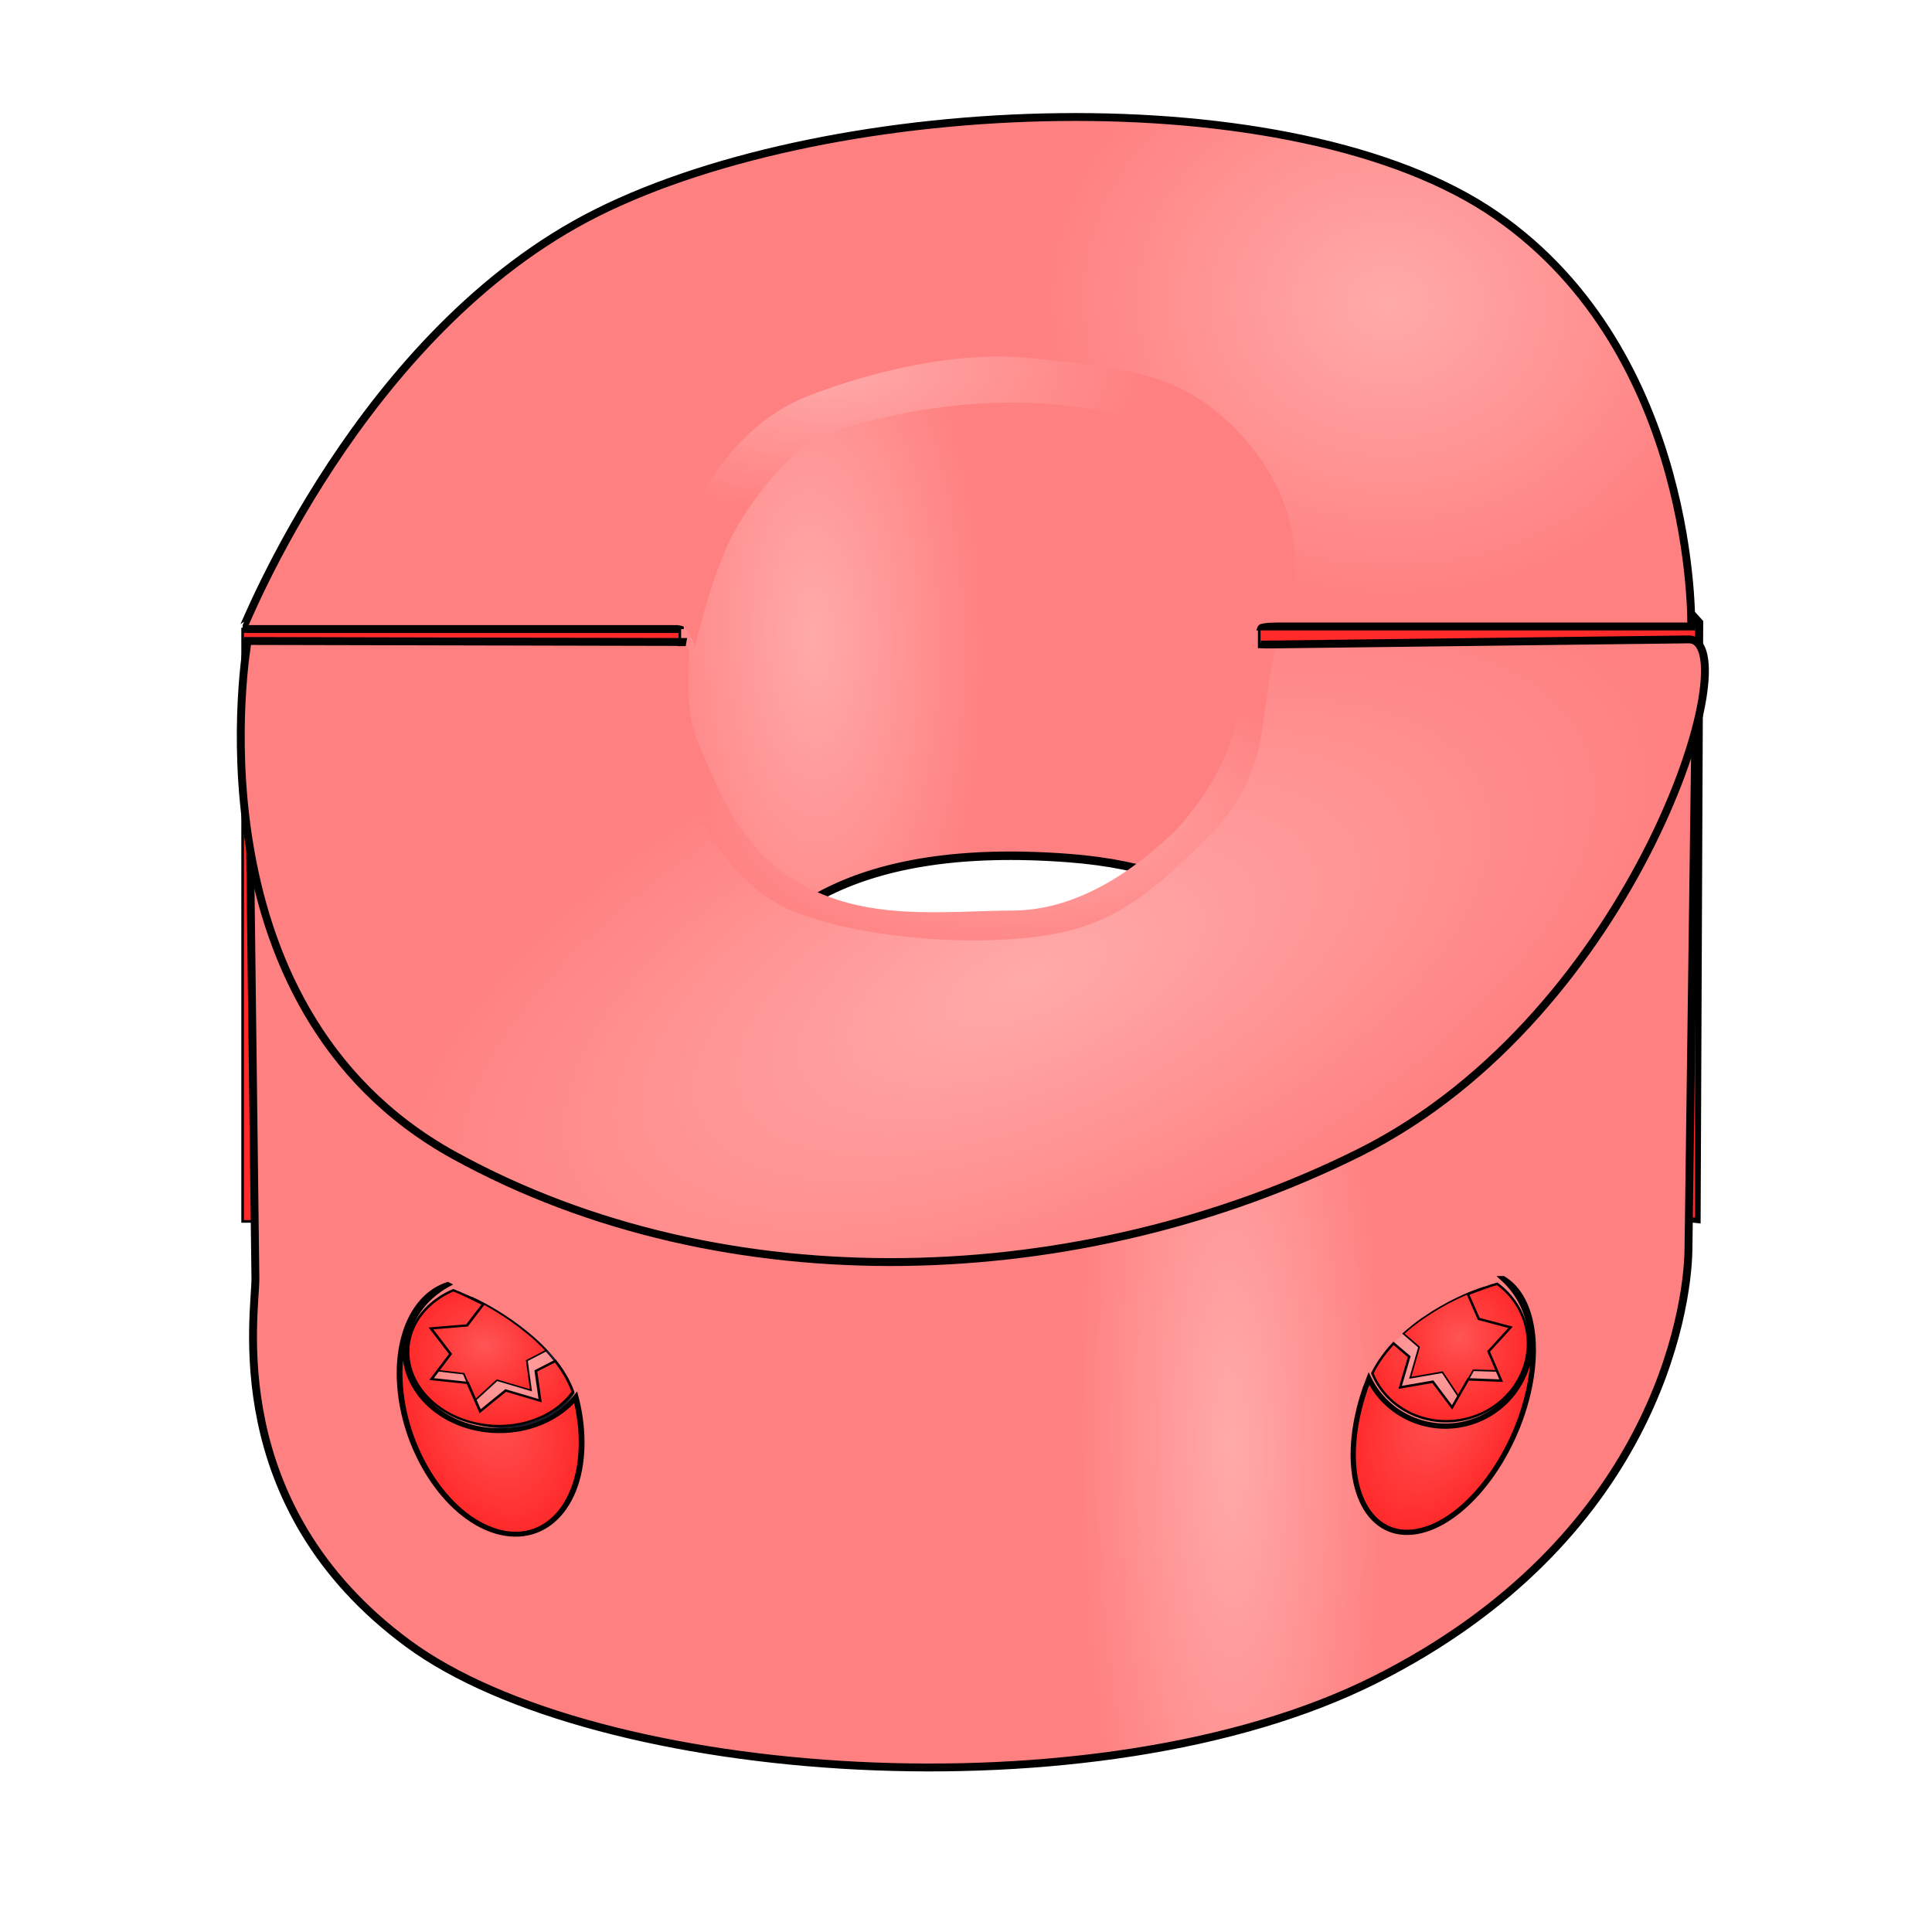
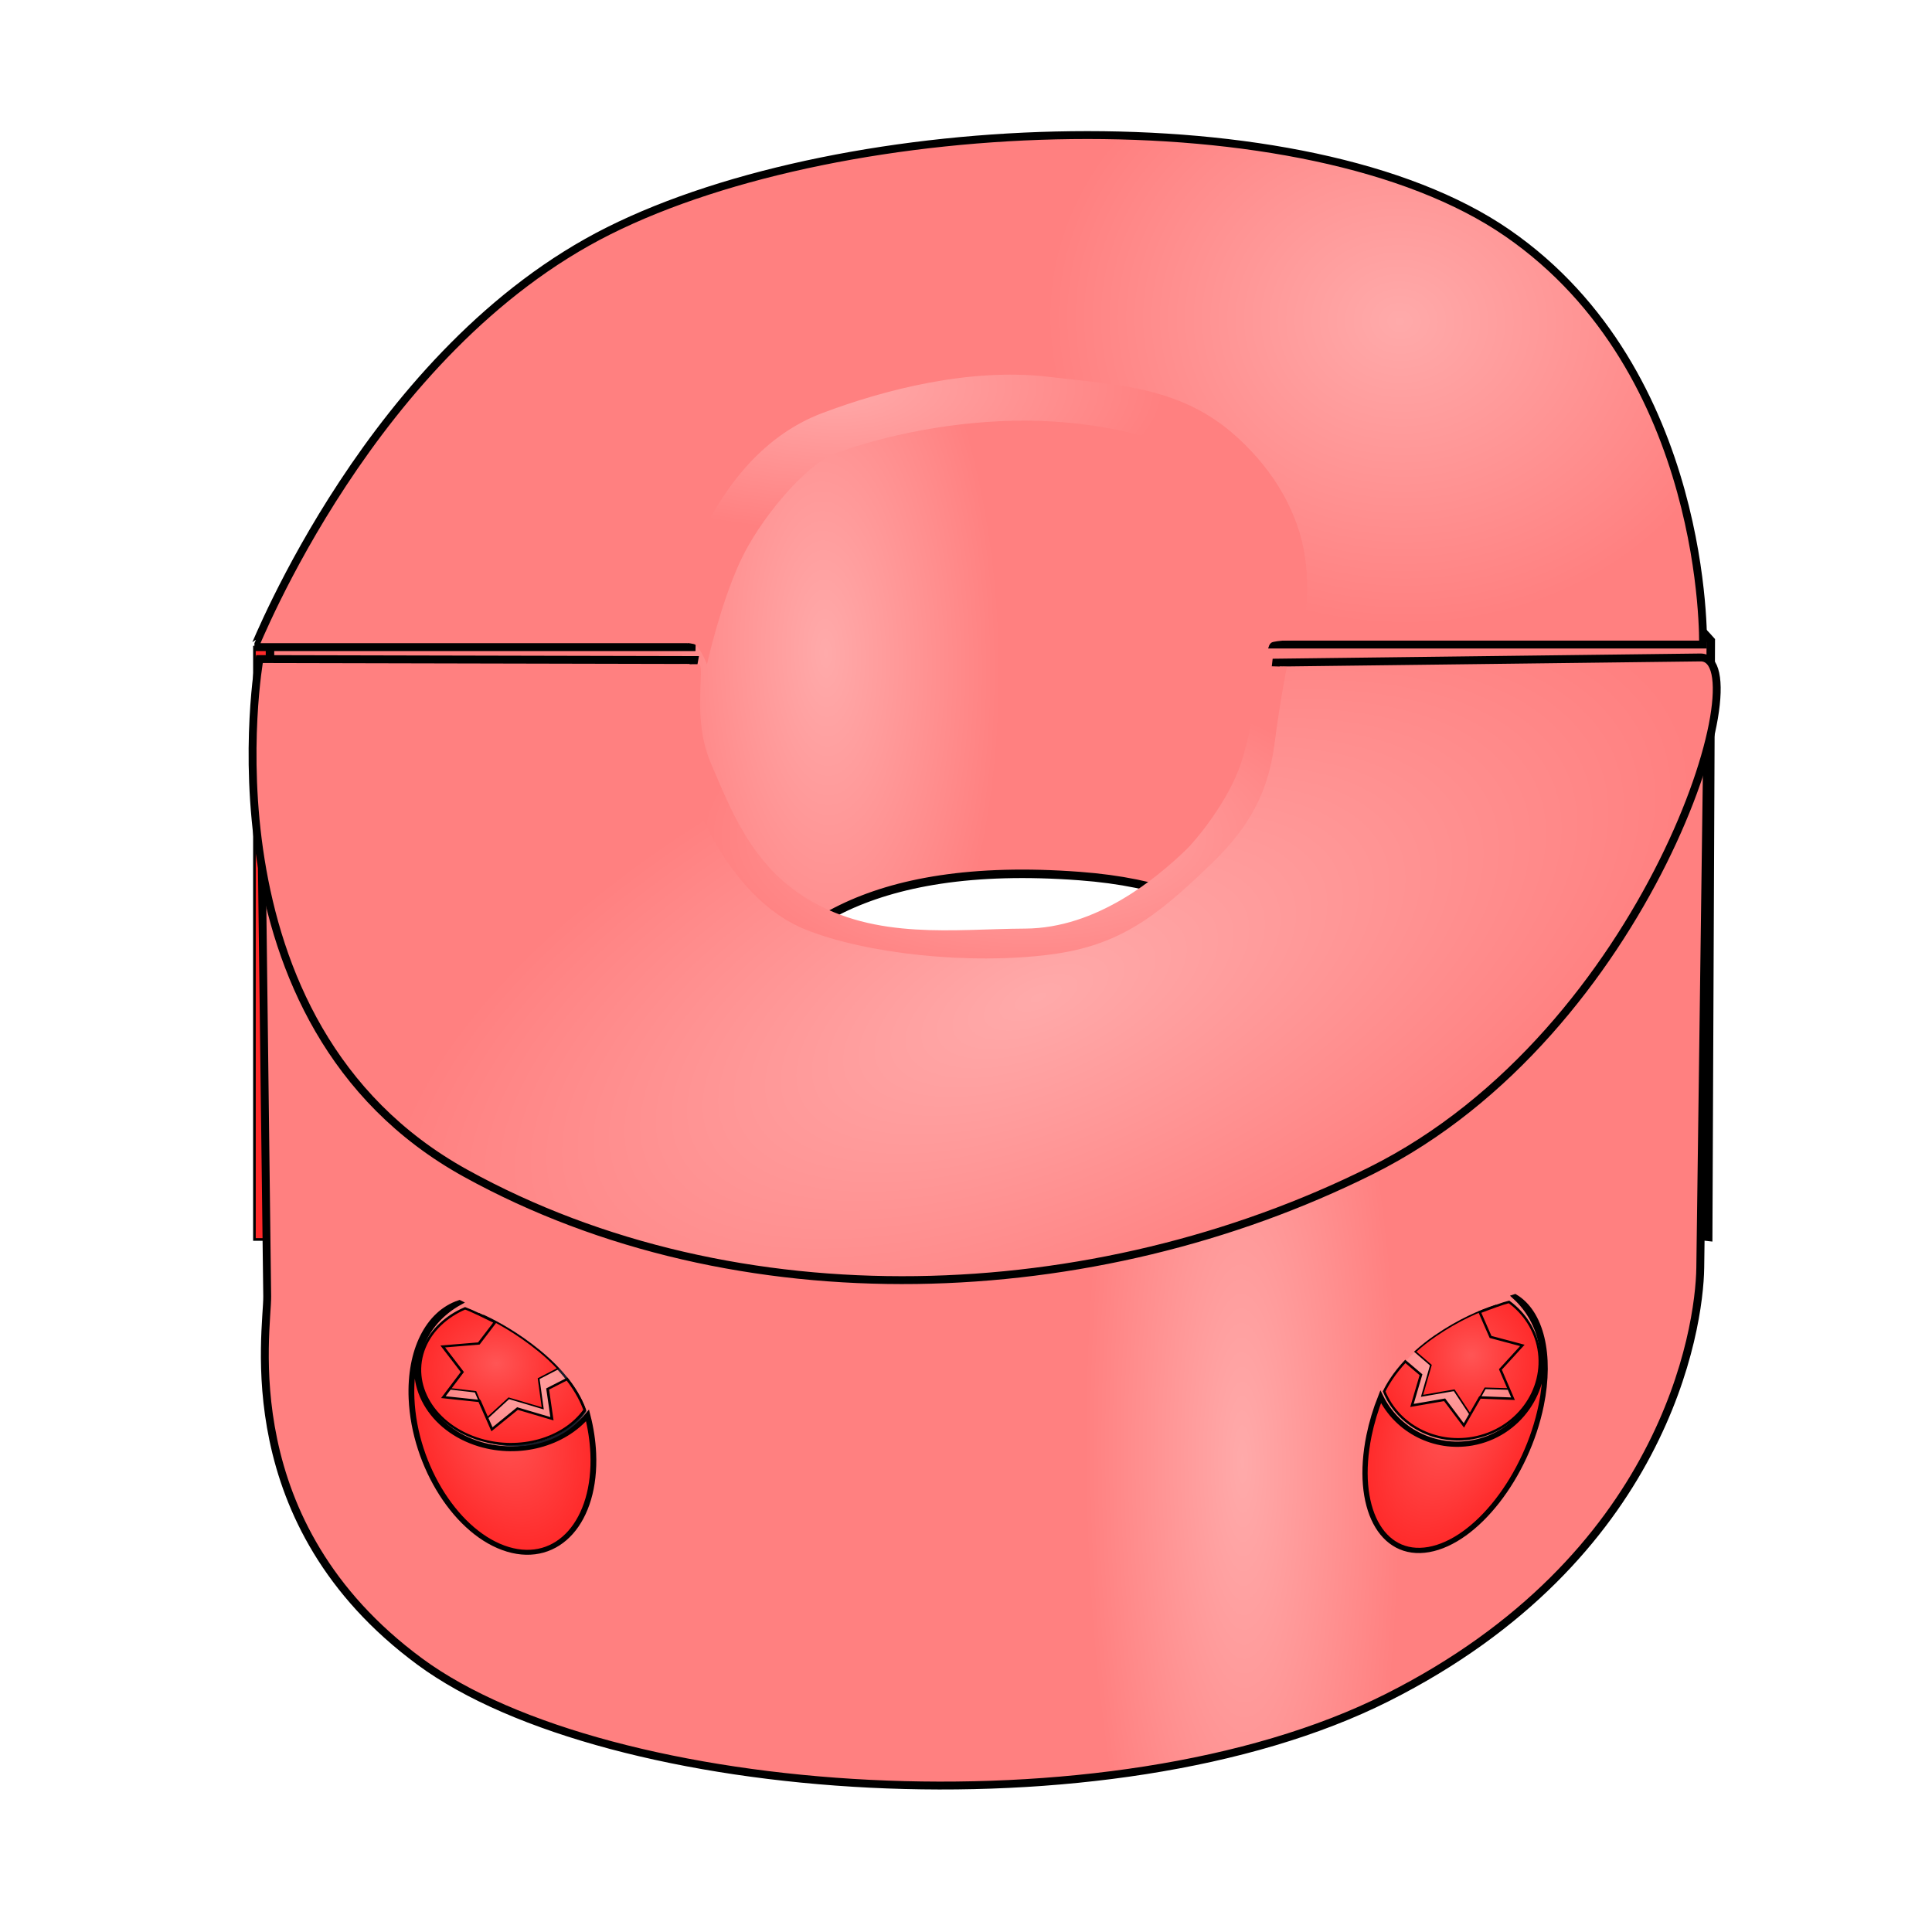
<svg xmlns="http://www.w3.org/2000/svg" xmlns:xlink="http://www.w3.org/1999/xlink" viewBox="0 0 256 256">
  <defs>
    <linearGradient id="innoGrad1">
      <stop offset="0" stop-color="#f55" />
      <stop offset="1" stop-color="#ff2a2a" />
    </linearGradient>
    <linearGradient id="innoGrad2">
      <stop offset="0" stop-color="#faa" />
      <stop offset="1" stop-color="#ff8080" />
    </linearGradient>
-     <radialGradient id="radialGradient3210" cx="83.242" cy="66.493" r="27.865" fx="83.242" fy="66.493" gradientTransform="matrix(1.68019 .0861 -.07403 1.44458 72.922 -8.477)" gradientUnits="userSpaceOnUse" xlink:href="#innoGrad2" />
-     <radialGradient id="radialGradient4260" cx="55.887" cy="89.428" r="28.108" fx="55.887" fy="89.428" gradientTransform="matrix(3.03708 -1.28044 .57832 1.37172 -61.496 133.23)" gradientUnits="userSpaceOnUse" xlink:href="#innoGrad2" />
-     <radialGradient id="radialGradient4268" cx="47.812" cy="115.682" r="28.108" fx="47.812" fy="115.682" gradientTransform="matrix(.74454 -.00668 .02438 2.89137 148.592 -88.29)" gradientUnits="userSpaceOnUse" xlink:href="#innoGrad2" />
-     <radialGradient id="radialGradient4664" cx="69.033" cy="62.025" r="27.865" fx="69.033" fy="62.025" gradientTransform="matrix(.83094 -.02054 .04839 1.95785 71.405 18.707)" gradientUnits="userSpaceOnUse" xlink:href="#innoGrad2" />
-     <radialGradient id="radialGradient10862" cx="40.379" cy="93.429" r="8.332" fx="40.379" fy="93.429" gradientTransform="matrix(3.4761 0 0 4.7102 -55.322 -262.902)" gradientUnits="userSpaceOnUse" xlink:href="#innoGrad1" />
+     <radialGradient id="radialGradient3210" cx="83.242" cy="66.493" r="27.865" fx="83.242" fy="66.493" gradientTransform="matrix(1.68019 .0861 -.07403 1.44458 50.561 -60.652)" gradientUnits="userSpaceOnUse" xlink:href="#innoGrad2" />
+     <radialGradient id="radialGradient4260" cx="55.887" cy="89.428" r="28.108" fx="55.887" fy="89.428" gradientTransform="matrix(3.03708 -1.28044 .57832 1.37172 -83.857 81.054)" gradientUnits="userSpaceOnUse" xlink:href="#innoGrad2" />
+     <radialGradient id="radialGradient4268" cx="47.812" cy="115.682" r="28.108" fx="47.812" fy="115.682" gradientTransform="matrix(.74454 -.00668 .02438 2.89137 126.23 -140.465)" gradientUnits="userSpaceOnUse" xlink:href="#innoGrad2" />
+     <radialGradient id="radialGradient4664" cx="69.033" cy="62.025" r="27.865" fx="69.033" fy="62.025" gradientTransform="matrix(.83094 -.02054 .04839 1.95785 49.044 -33.468)" gradientUnits="userSpaceOnUse" xlink:href="#innoGrad2" />
+     <radialGradient id="radialGradient10862" cx="40.379" cy="93.429" r="8.332" fx="40.379" fy="93.429" gradientTransform="matrix(3.4761 0 0 4.7102 -77.683 -315.077)" gradientUnits="userSpaceOnUse" xlink:href="#innoGrad1" />
    <radialGradient id="radialGradient11913" cx="124.44" cy="116.421" r="3.032" fx="124.44" fy="116.421" gradientTransform="matrix(3.82224 0 -2.11693 5.35677 -38.222 -365.432)" gradientUnits="userSpaceOnUse" xlink:href="#innoGrad1" />
    <radialGradient id="radialGradient13826" cx="93.527" cy="107.381" r="3.353" fx="93.527" fy="107.381" gradientTransform="matrix(3.19074 0 0 3.1025 -82.918 -67.102)" gradientUnits="userSpaceOnUse" xlink:href="#innoGrad2" />
    <radialGradient id="radialGradient13834" cx="353.723" cy="405.805" r="12.535" fx="353.723" fy="405.805" gradientTransform="matrix(.9335 0 0 .89224 -113.708 -96.712)" gradientUnits="userSpaceOnUse" xlink:href="#innoGrad1" />
    <radialGradient id="radialGradient13842" cx="346.226" cy="403.619" r="14.64" fx="346.226" fy="403.619" gradientTransform="matrix(.6184 0 0 .60643 4.266 19.826)" gradientUnits="userSpaceOnUse" xlink:href="#innoGrad1" />
-     <radialGradient id="radialGradient3362" cx="54.24" cy="66.049" r="12.528" fx="54.24" fy="66.049" gradientTransform="matrix(3.4761 0 0 1.52442 -55.322 2.716)" gradientUnits="userSpaceOnUse" xlink:href="#innoGrad2" />
-     <radialGradient id="radialGradient4830" cx="62.119" cy="74.536" r="12.528" fx="62.119" fy="74.536" gradientTransform="matrix(3.4761 0 0 -1.62775 -57.019 284.204)" gradientUnits="userSpaceOnUse" xlink:href="#innoGrad2" />
+     <radialGradient id="radialGradient3362" cx="54.24" cy="66.049" r="12.528" fx="54.24" fy="66.049" gradientTransform="matrix(3.4761 0 0 1.52442 -77.683 -49.46)" gradientUnits="userSpaceOnUse" xlink:href="#innoGrad2" />
+     <radialGradient id="radialGradient4830" cx="62.119" cy="74.536" r="12.528" fx="62.119" fy="74.536" gradientTransform="matrix(3.4761 0 0 -1.62775 -79.38 232.028)" gradientUnits="userSpaceOnUse" xlink:href="#innoGrad2" />
  </defs>
-   <g transform="translate(-23.925 -54.57)">
-     <path style="font-variation-settings:normal" fill="url(#radialGradient4664)" stroke="#000" stroke-width="1.123" d="M113.317 208.186l-55.526 7.883s.401-80.214.342-80.045c0 0 47.876-52.745 94.545-53.858 46.668-1.113 96.371 54.9 96.371 54.9l-.343 78.999-56.555-6.179c-5.482-.599 17.145-38.331-26.735-41.627-57.098-4.288-47.087 39.215-52.099 39.927z" />
-     <use width="100%" height="100%" transform="translate(134.705 -.343)" xlink:href="#rect10832" />
-     <path style="font-variation-settings:normal" id="rect10832" fill="url(#radialGradient10862)" fill-opacity="1" fill-rule="evenodd" stroke="#000" stroke-dasharray="none" stroke-dashoffset="0" stroke-linecap="butt" stroke-linejoin="miter" stroke-miterlimit="4" stroke-opacity="1" stroke-width=".348" d="M56.075 137.921h57.927v78.492H56.075z" opacity="1" stop-color="#000" stop-opacity="1" />
-     <path style="font-variation-settings:normal" fill="url(#radialGradient4268)" stroke="#000" stroke-width="1.043" d="M57.767 223.948c.056 4.556-4.62 30.079 20.223 48.398 24.842 18.319 91.425 23.256 128.18 4.772 36.757-18.485 41.375-48.746 41.485-56.973l1.028-77.567s-62.533 60.766-101.8 60.257c-40.913-.53-90.144-61.96-90.144-61.96z" />
-     <path style="font-variation-settings:normal" fill="url(#radialGradient3210)" stroke="#000" stroke-width="1.043" d="M114.002 137.92H56.075c.12 0 15.484-39.432 46.959-55.17 31.475-15.737 92.378-18.145 119.09.319 26.712 18.463 25.898 54.509 25.898 54.509h-56.898s9.588-28.472-25.022-32.22c-51.465-5.572-52.1 32.563-52.1 32.563z" />
-     <path style="font-variation-settings:normal" fill="url(#radialGradient4260)" stroke="#000" stroke-width="1.043" d="M56.739 139.505s-8.66 48.278 27.332 68.138c35.992 19.86 83.218 17.978 119.974-.35 36.757-18.327 51.791-68.1 43.634-68.001l-56.213.685s-3.98 38.728-43.246 38.223c-40.915-.525-33.875-38.565-33.875-38.565z" />
-     <g id="g12519" display="inline">
-       <path fill="url(#radialGradient11913)" stroke="#000" stroke-width=".695" d="M201.644 243.465a11.307 11.245 0 012.323 6.83 11.307 11.245 0 01-11.306 11.244 11.307 11.245 0 01-10.86-8.139 10.317 18.245 33.525 00-2.425 4.806 10.317 18.245 33.525 005.169 16.244 10.317 18.245 33.525 0018.01-16.244 10.317 18.245 33.525 00-.91-14.741z" transform="rotate(-10.052 101.723 111.683)" />
-       <g>
-         <path fill="url(#radialGradient13826)" stroke-width=".323" d="M222.349 258.273c-2.181.365-5.16 1.12-8.57 2.682-5.123 2.345-7.66 5.27-8.68 6.726a10.24 10.54 90 0010.405 8.607 10.24 10.54 90 0010.54-10.24 10.24 10.54 90 00-3.695-7.775z" transform="matrix(.9125 -.16052 .16176 .90552 -24.749 27.209)" />
-         <path fill="url(#radialGradient13842)" stroke="#000" stroke-width=".231" d="M223 258.174c-2.22.317-5.453 1.056-9.221 2.781a26.92 26.92 0 00-3.212 1.738l1.862 2.302-2.014 4.13 4.667.012 1.66 3.862 2.744-3.365 5.109 1.056-1.026-4.464 3.642-2.864-4.201-1.998z" transform="matrix(.9125 -.16052 .16176 .90552 -24.749 27.209)" />
-         <path fill="url(#radialGradient13834)" stroke="#000" stroke-width=".35" d="M225.015 257.968c-.797.045-2.877.427-4.377.721l.904 3.79 4.264 1.997-3.698 2.862 1.04 4.467-4.62-1.008-2.966 3.571-2.067-4.118-4.738-.014 2.043-4.13-1.874-2.284c-1.913 1.451-3.085 2.829-3.732 3.727 1.088 5.134 5.812 8.824 11.294 8.824 6.365 0 11.525-4.929 11.525-11.01-.003-2.735-1.072-5.371-2.998-7.395z" transform="matrix(.9125 -.16052 .16176 .90552 -24.749 27.209)" />
-       </g>
+   <path style="font-variation-settings:normal" id="rect10832" fill="url(#radialGradient10862)" fill-opacity="1" fill-rule="evenodd" stroke="#000" stroke-dasharray="none" stroke-dashoffset="0" stroke-linecap="butt" stroke-linejoin="miter" stroke-miterlimit="4" stroke-opacity="1" stroke-width=".348" d="M33.714 85.745h57.927v78.492H33.714z" opacity="1" stop-color="#000" stop-opacity="1" />
+   <use width="100%" height="100%" transform="translate(134.705 -.343)" xlink:href="#rect10832" />
+   <path style="font-variation-settings:normal" fill="url(#radialGradient4664)" stroke="#000" stroke-width="1.123" d="M90.956 156.01l-55.526 7.884s.401-80.214.342-80.045c0 0 47.877-52.746 94.545-53.859 46.668-1.113 96.371 54.9 96.371 54.9l-.343 79-56.555-6.18c-5.482-.598 17.145-38.33-26.735-41.626-57.098-4.288-47.087 39.215-52.099 39.926z" />
+   <path style="font-variation-settings:normal" fill="url(#radialGradient4268)" stroke="#000" stroke-width="1.043" d="M35.406 171.773c.056 4.555-4.62 30.078 20.223 48.397 24.842 18.32 91.425 23.257 128.181 4.772 36.756-18.484 41.375-48.746 41.484-56.972l1.028-77.568s-62.533 60.766-101.8 60.257C83.61 150.13 34.379 88.7 34.379 88.7z" />
+   <g id="g12519" display="inline">
+     <path fill="url(#radialGradient11913)" stroke="#000" stroke-width=".695" d="M201.644 243.465a11.307 11.245 0 012.323 6.83 11.307 11.245 0 01-11.306 11.244 11.307 11.245 0 01-10.86-8.139 10.317 18.245 33.525 00-2.425 4.806 10.317 18.245 33.525 005.169 16.244 10.317 18.245 33.525 0018.01-16.244 10.317 18.245 33.525 00-.91-14.741z" transform="rotate(-10.052 -206.077 212.718)" />
+     <g>
+       <path fill="url(#radialGradient13826)" stroke-width=".323" d="M222.349 258.273c-2.181.365-5.16 1.12-8.57 2.682-5.123 2.345-7.66 5.27-8.68 6.726a10.24 10.54 90 0010.405 8.607 10.24 10.54 90 0010.54-10.24 10.24 10.54 90 00-3.695-7.775z" transform="matrix(.9125 -.16052 .16176 .90552 -47.11 -24.967)" />
+       <path fill="url(#radialGradient13842)" stroke="#000" stroke-width=".231" d="M223 258.174c-2.22.317-5.453 1.056-9.221 2.781a26.92 26.92 0 00-3.212 1.738l1.862 2.302-2.014 4.13 4.667.012 1.66 3.862 2.744-3.365 5.109 1.056-1.026-4.464 3.642-2.864-4.201-1.998z" transform="matrix(.9125 -.16052 .16176 .90552 -47.11 -24.967)" />
+       <path fill="url(#radialGradient13834)" stroke="#000" stroke-width=".35" d="M225.015 257.968c-.797.045-2.877.427-4.377.721l.904 3.79 4.264 1.997-3.698 2.862 1.04 4.467-4.62-1.008-2.966 3.571-2.067-4.118-4.738-.014 2.043-4.13-1.874-2.284c-1.913 1.451-3.085 2.829-3.732 3.727 1.088 5.134 5.812 8.824 11.294 8.824 6.365 0 11.525-4.929 11.525-11.01-.003-2.735-1.072-5.371-2.998-7.395z" transform="matrix(.9125 -.16052 .16176 .90552 -47.11 -24.967)" />
    </g>
-     <use width="100%" height="100%" stroke="#181c2a" transform="matrix(-1.08678 -.15233 -.17918 .9239 365.847 51.811)" xlink:href="#g12519" />
-     <path style="-inkscape-stroke:none" fill="url(#radialGradient3362)" d="M161.45 102.12c-10.685-1.28-22.1 1.773-30.086 4.773-8.517 3.2-13.564 10.682-16.678 17.467-3.114 6.785-3.687 12.913-3.687 12.913s3.13.003 3.524.345c.764.663 1.52 2.577 1.52 2.577s1.718-7.791 4.355-13.537c2.637-5.746 8.735-12.922 12.598-14.373 6.432-2.416 15.93-4.42 25.37-4.371 9.44.048 19.294 2.242 23.365 5.927 1.103.998 6.12 6.676 6.79 11.537.672 4.861 1.36 13.965 1.36 13.965s.26-1.463.935-2.002c.412-.328 3.982-.406 3.982-.406s1.303-5.045.513-10.76c-.789-5.716-3.893-11.425-9.066-16.107-7.349-6.651-15.508-6.837-24.795-7.949z" color="#000" />
-     <path style="-inkscape-stroke:none" fill="url(#radialGradient4830)" d="M161.45 178.669c-10.685 1.365-24.346-.111-32.332-3.315-8.517-3.416-13.802-13.504-16.129-21.04-2.343-7.587-.645-14.088-.645-14.088s2.22-.064 2.57-.038c1.029.076-.992 6.995 1.645 13.13 2.638 6.136 5.394 13.514 12.855 18.004 9.062 5.453 19.358 3.948 28.798 3.896 9.44-.051 17.323-6.593 21.394-10.527 1.103-1.067 5.52-6.272 7.22-11.463 1.628-4.974 2.206-11.276 2.206-11.276l1.564-1.498 2.291.068s-.859 4.118-1.648 10.221c-.79 6.104-3.09 10.787-8.263 15.786-7.348 7.102-12.24 10.953-21.526 12.14z" color="#000" />
  </g>
+   <use width="100%" height="100%" stroke="#181c2a" transform="matrix(-1.08678 -.15233 -.17918 .9239 309.836 44.434)" xlink:href="#g12519" />
+   <path style="font-variation-settings:normal" fill="url(#radialGradient3210)" stroke="#000" stroke-width="1.043" d="M91.641 85.745H33.714c.12 0 15.484-39.433 46.959-55.17 31.475-15.738 92.378-18.145 119.09.318 26.712 18.464 25.898 54.51 25.898 54.51h-56.898s9.588-28.473-25.022-32.22c-51.465-5.572-52.1 32.562-52.1 32.562z" />
+   <path style="font-variation-settings:normal" fill="url(#radialGradient4260)" stroke="#000" stroke-width="1.043" d="M34.378 87.33s-8.66 48.278 27.332 68.138c35.992 19.86 83.218 17.978 119.974-.35 36.757-18.328 51.791-68.101 43.634-68.002l-56.213.686s-3.98 38.727-43.246 38.223c-40.914-.526-33.875-38.566-33.875-38.566z" />
+   <path style="-inkscape-stroke:none" fill="url(#radialGradient3362)" d="M139.089 49.944c-10.685-1.279-22.1 1.773-30.086 4.774-8.516 3.2-13.564 10.682-16.678 17.467-3.114 6.785-3.687 12.913-3.687 12.913s3.13.003 3.524.345c.764.663 1.52 2.576 1.52 2.576s1.718-7.79 4.355-13.537c2.637-5.746 8.735-12.922 12.598-14.373 6.432-2.416 15.93-4.42 25.37-4.371 9.44.048 19.294 2.243 23.365 5.927 1.103.999 6.12 6.676 6.79 11.538.672 4.86 1.36 13.965 1.36 13.965s.26-1.463.935-2.003c.412-.328 3.982-.406 3.982-.406s1.303-5.044.513-10.76c-.789-5.716-3.893-11.425-9.066-16.107-7.349-6.65-15.508-6.837-24.795-7.948z" color="#000" />
+   <path style="-inkscape-stroke:none" fill="url(#radialGradient4830)" d="M139.089 126.493c-10.685 1.366-24.346-.11-32.332-3.315-8.517-3.416-13.802-13.504-16.129-21.039-2.343-7.588-.645-14.088-.645-14.088s2.22-.065 2.57-.039c1.029.076-.992 6.995 1.645 13.13 2.638 6.136 5.394 13.515 12.855 18.004 9.062 5.453 19.358 3.948 28.798 3.897 9.44-.052 17.323-6.594 21.394-10.528 1.103-1.066 5.52-6.272 7.22-11.463 1.628-4.974 2.206-11.276 2.206-11.276l1.564-1.497 2.291.067s-.859 4.119-1.648 10.222c-.79 6.103-3.09 10.786-8.263 15.785-7.348 7.102-12.24 10.954-21.526 12.14z" color="#000" />
</svg>
